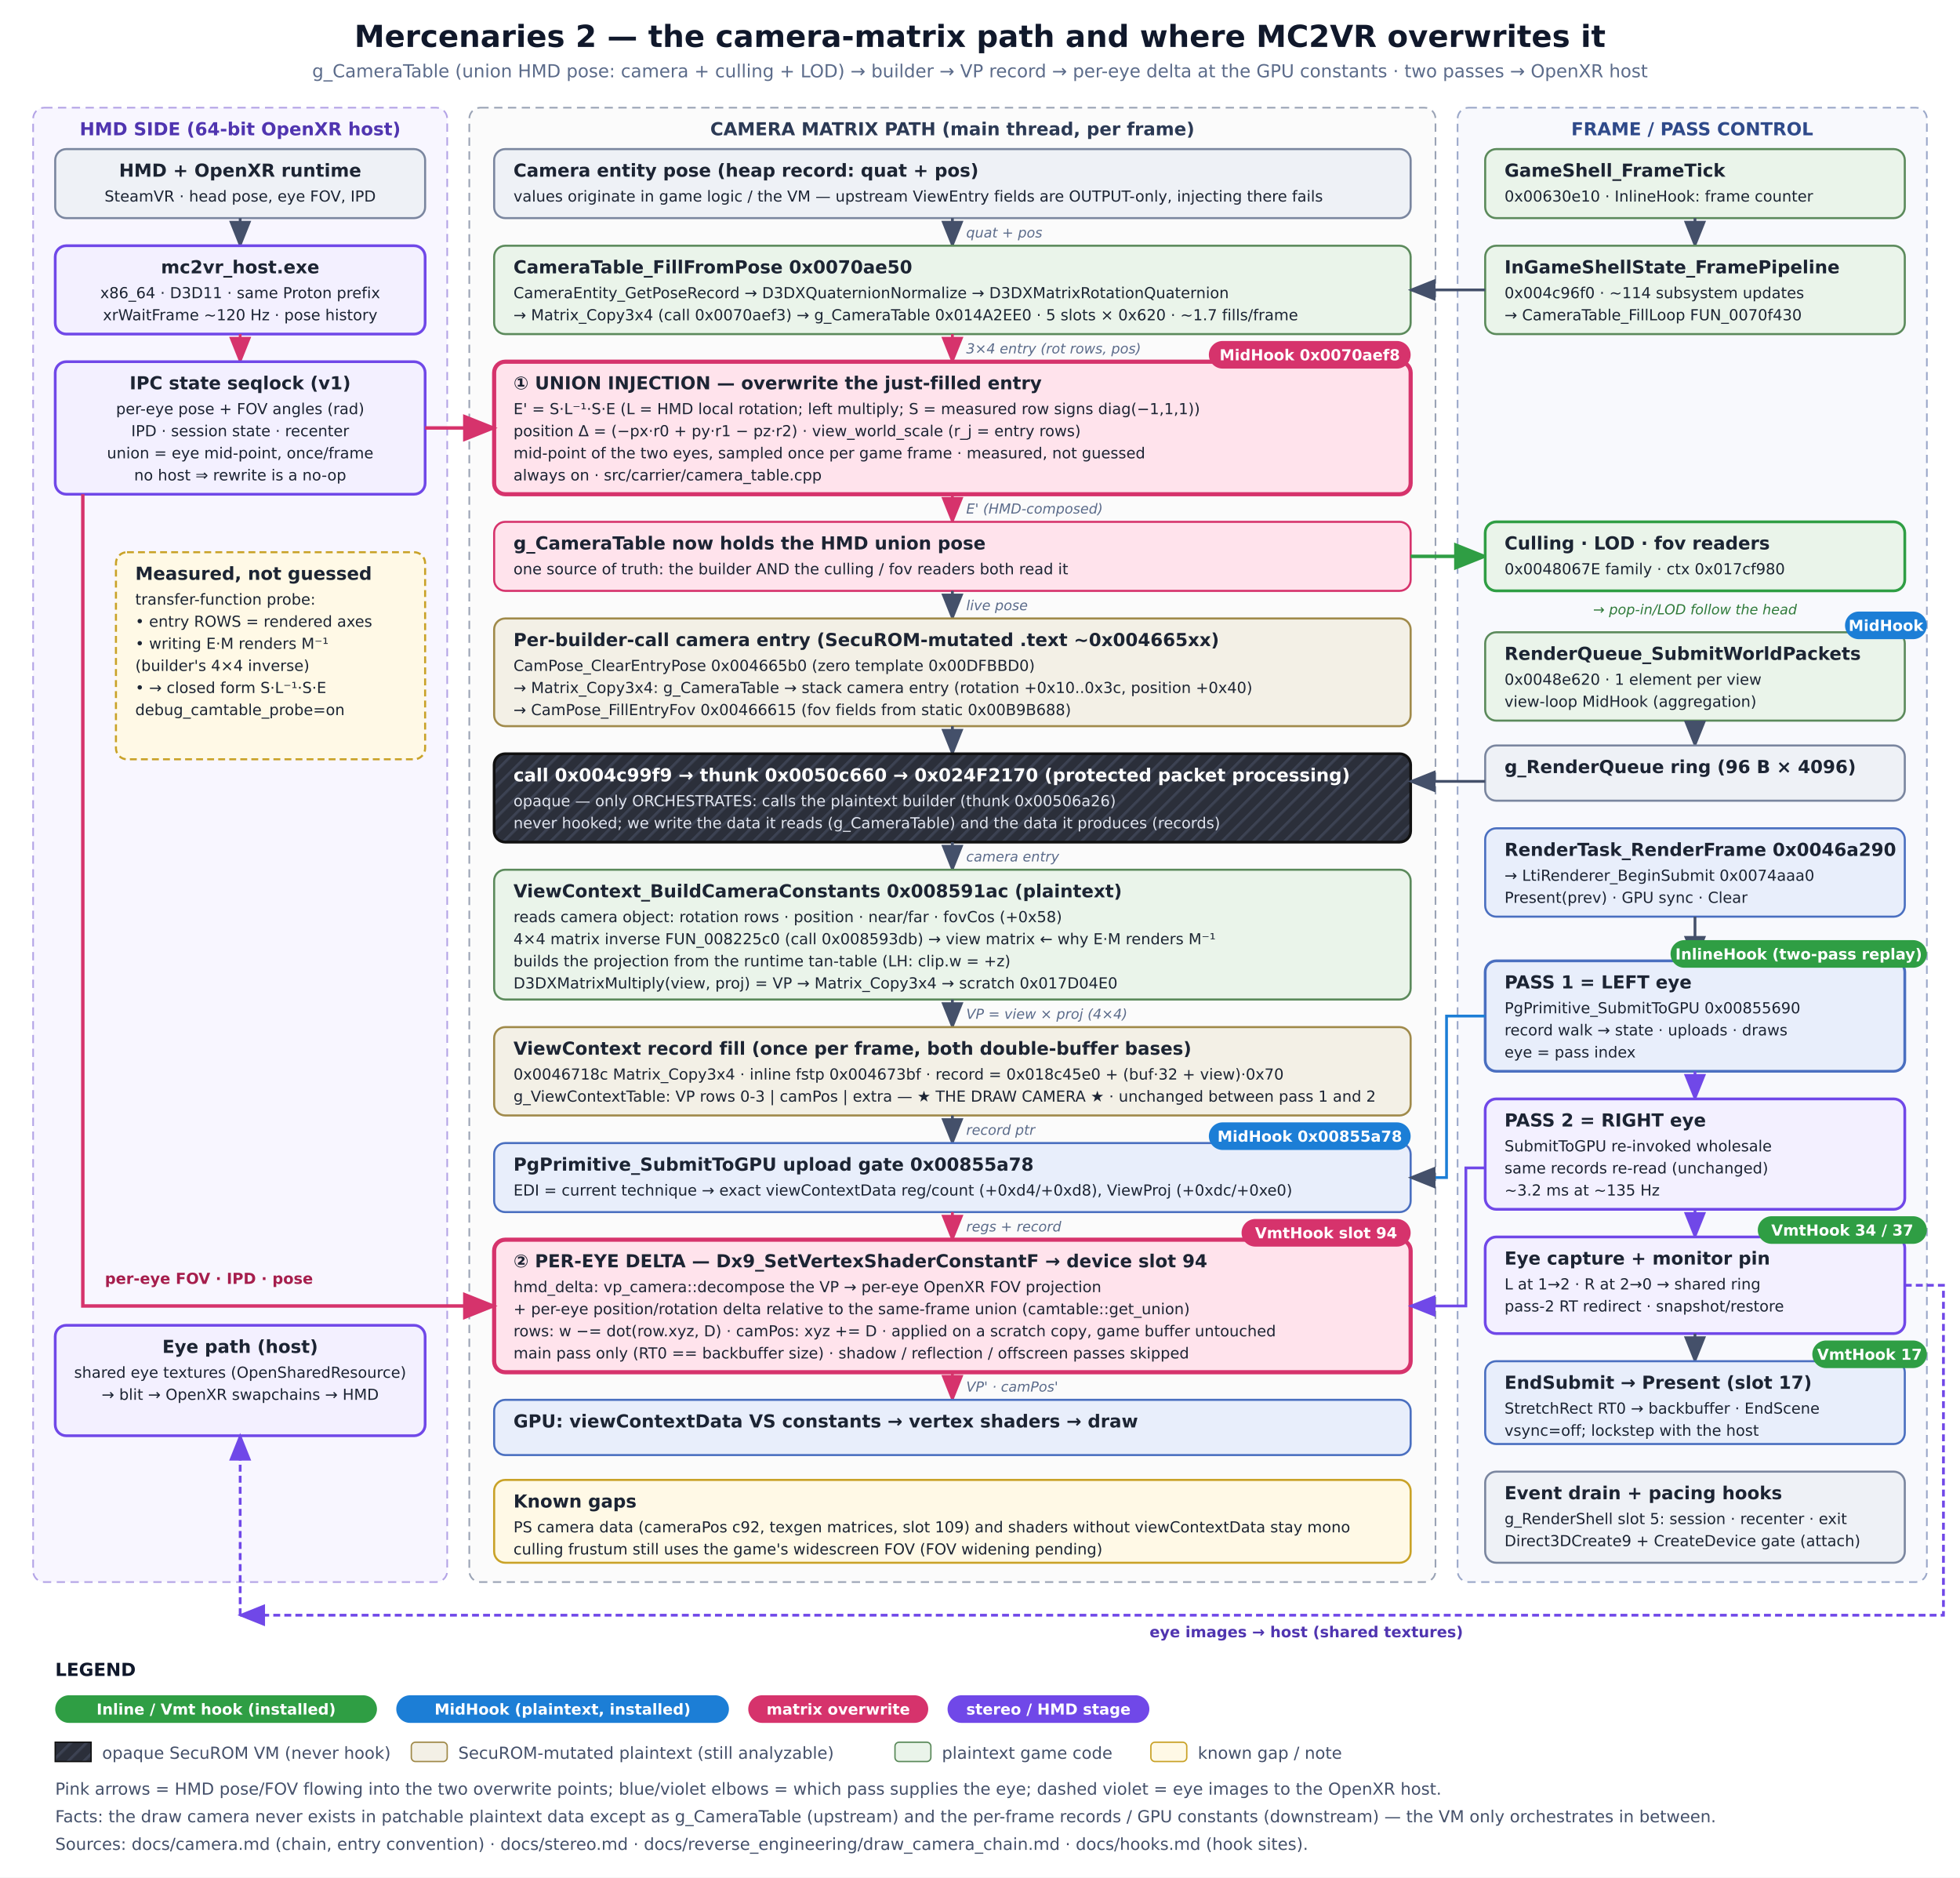
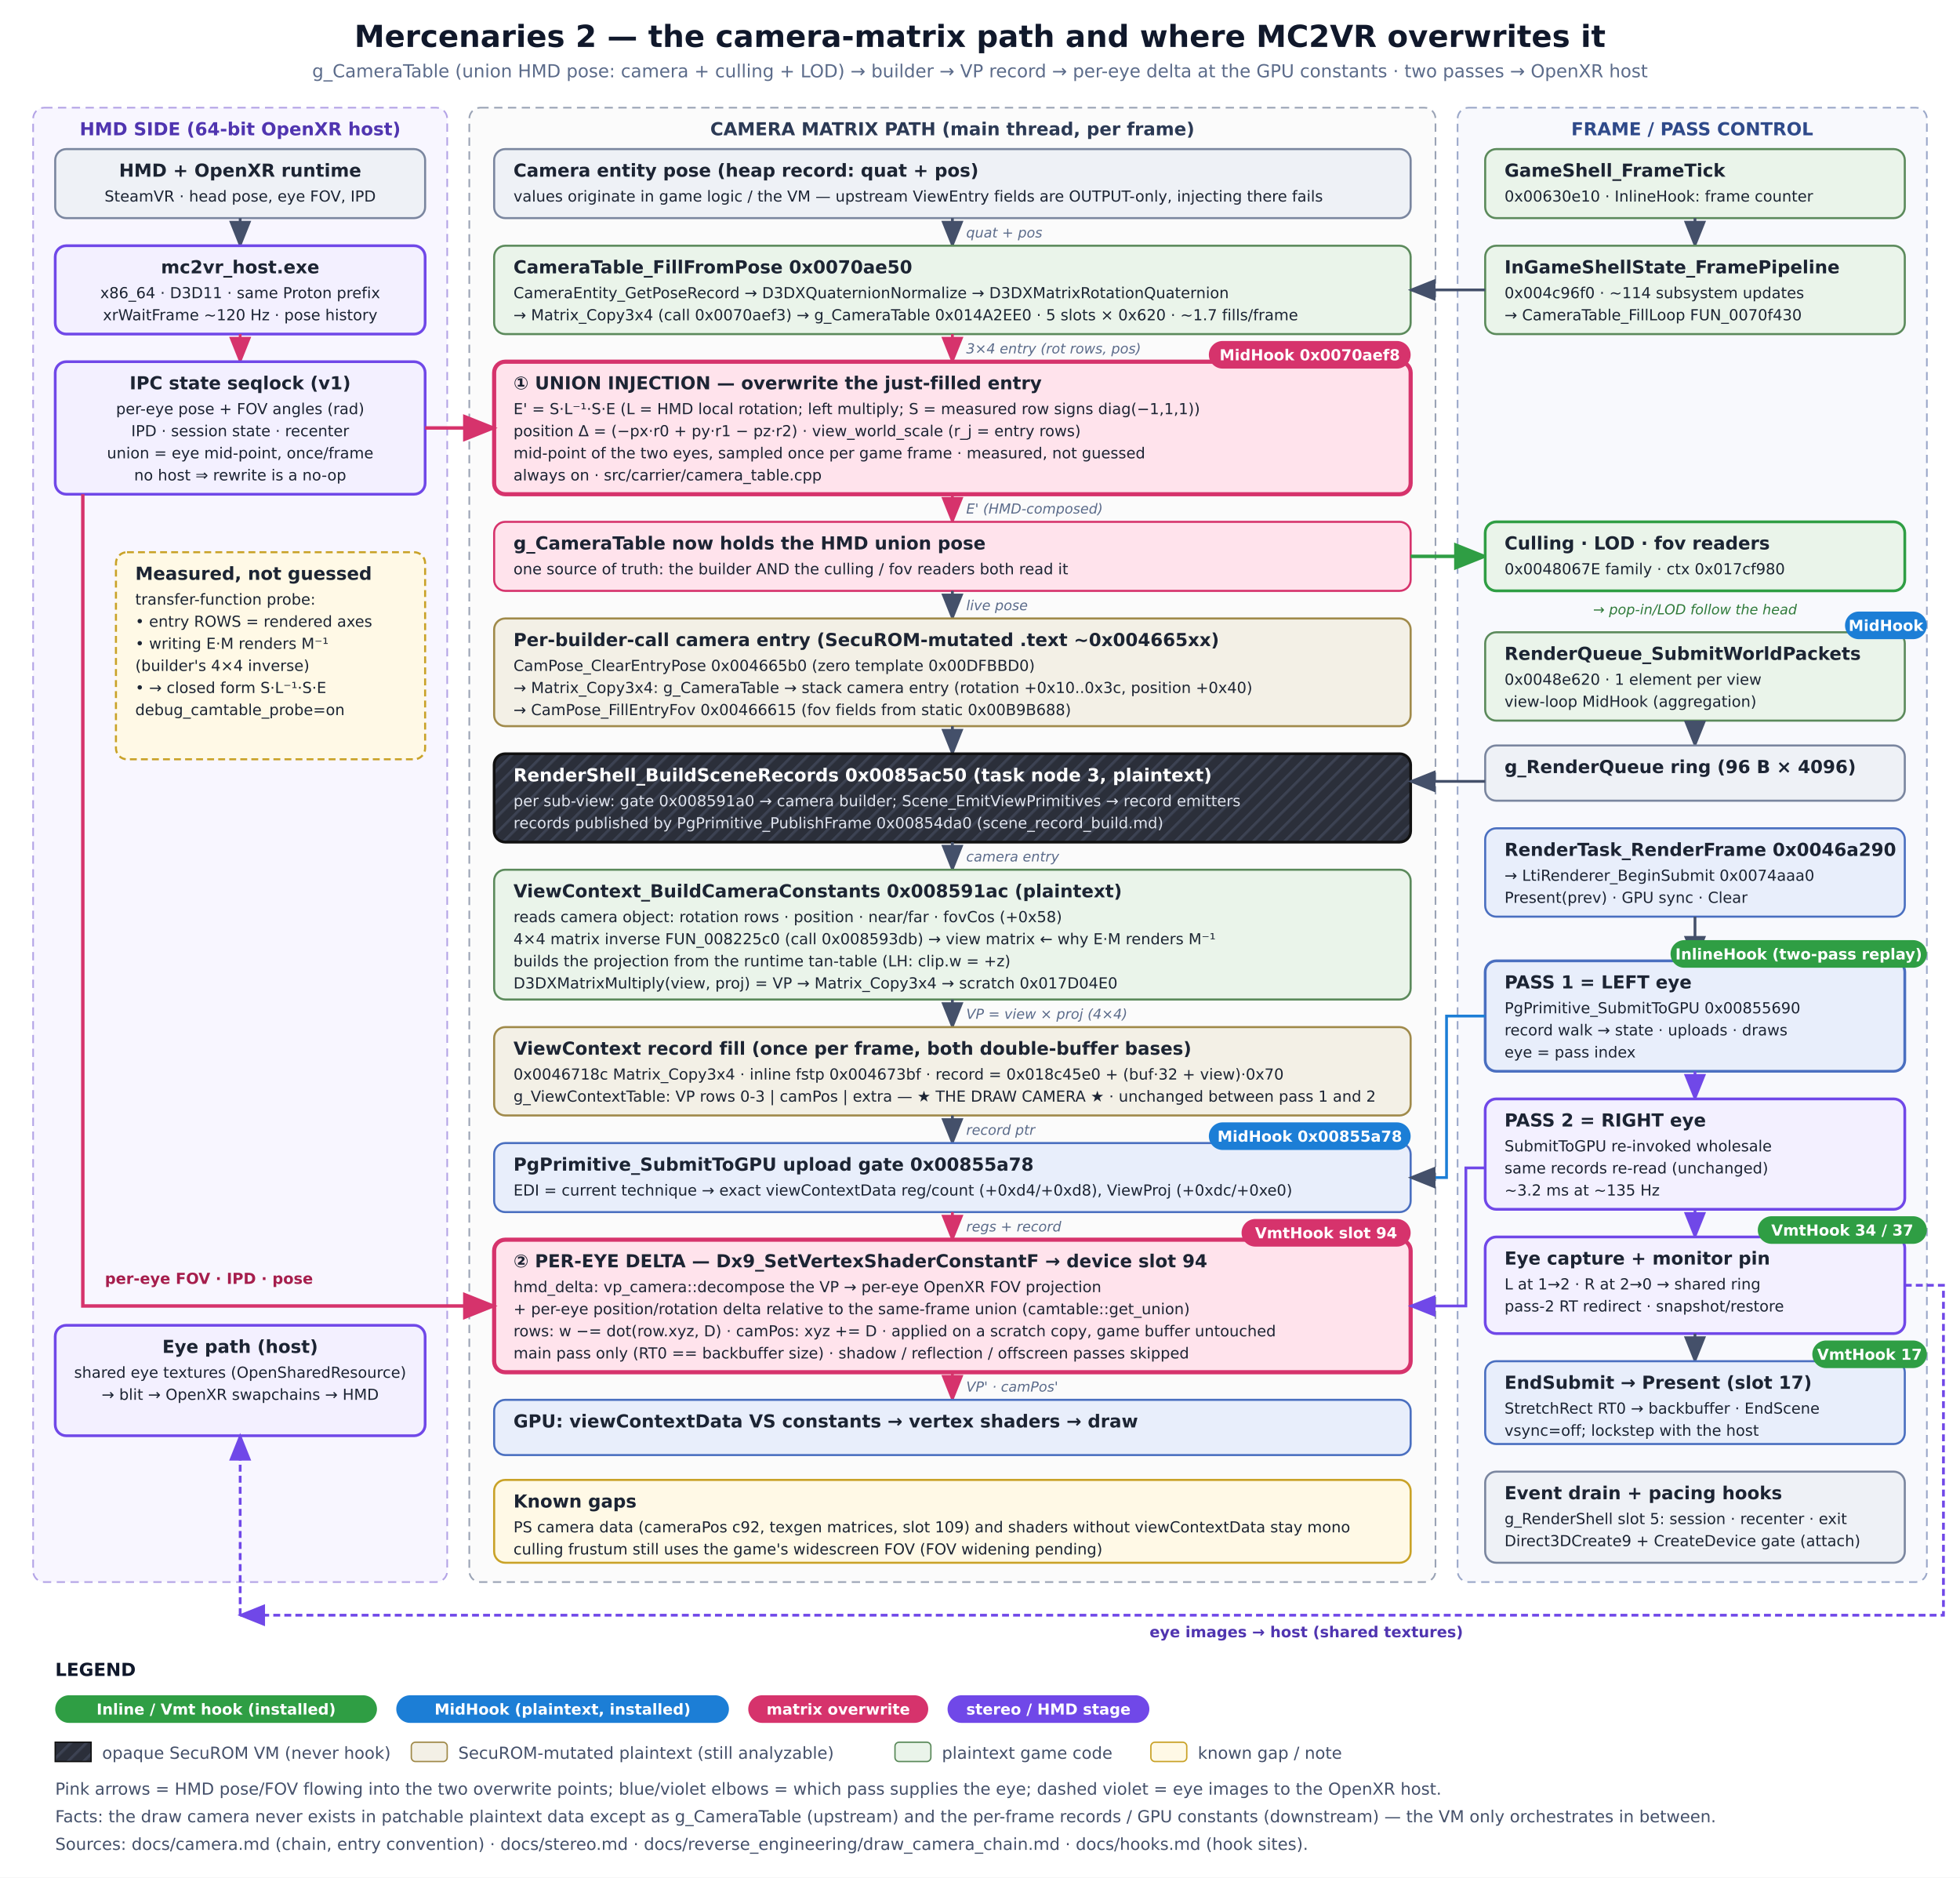
<svg xmlns="http://www.w3.org/2000/svg" width="1420" height="1360" viewBox="0 0 1420 1360" font-family="DejaVu Sans, Verdana, sans-serif">
  <defs>
    <marker id="a" markerWidth="10" markerHeight="8" refX="9" refY="4" orient="auto">
      <path d="M0,0 L10,4 L0,8 z" fill="#44506a" />
    </marker>
    <marker id="r" markerWidth="10" markerHeight="8" refX="9" refY="4" orient="auto">
      <path d="M0,0 L10,4 L0,8 z" fill="#d6336c" />
    </marker>
    <marker id="g" markerWidth="10" markerHeight="8" refX="9" refY="4" orient="auto">
      <path d="M0,0 L10,4 L0,8 z" fill="#2f9e44" />
    </marker>
    <marker id="v" markerWidth="10" markerHeight="8" refX="9" refY="4" orient="auto">
      <path d="M0,0 L10,4 L0,8 z" fill="#7048e8" />
    </marker>
    <pattern id="hatch" width="8" height="8" patternUnits="userSpaceOnUse" patternTransform="rotate(45)">
      <rect width="8" height="8" fill="#2b2f3a" />
      <line x1="0" y1="0" x2="0" y2="8" stroke="#3c4252" stroke-width="4" />
    </pattern>
  </defs>
  <rect width="1420" height="1360" fill="#ffffff" />
  <text x="710" y="34" text-anchor="middle" font-size="22" font-weight="bold" fill="#10182b">Mercenaries 2 — the camera-matrix path and where MC2VR overwrites it</text>
  <text x="710" y="56" text-anchor="middle" font-size="13" font-weight="normal" fill="#5b6b8a">g_CameraTable (union HMD pose: camera + culling + LOD) → builder → VP record → per-eye delta at the GPU constants · two passes → OpenXR host</text>
  <rect x="24" y="78" width="300" height="1068" rx="8" fill="#f8f6ff" stroke="#b3a3e6" stroke-width="1.2" stroke-dasharray="6 4" />
  <text x="174.0" y="98" text-anchor="middle" font-size="13" font-weight="bold" fill="#5035b0">HMD SIDE  (64-bit OpenXR host)</text>
  <rect x="340" y="78" width="700" height="1068" rx="8" fill="#fbfbfb" stroke="#9aa3b5" stroke-width="1.2" stroke-dasharray="6 4" />
  <text x="690.0" y="98" text-anchor="middle" font-size="13" font-weight="bold" fill="#2c3a55">CAMERA MATRIX PATH  (main thread, per frame)</text>
  <rect x="1056" y="78" width="340" height="1068" rx="8" fill="#f8f9fd" stroke="#9ba8c9" stroke-width="1.2" stroke-dasharray="6 4" />
  <text x="1226.0" y="98" text-anchor="middle" font-size="13" font-weight="bold" fill="#2f4a8a">FRAME / PASS CONTROL</text>
  <rect x="358" y="108" width="664" height="50" rx="8" fill="#eef1f6" stroke="#7a869f" stroke-width="1.5" />
  <text x="372" y="128" text-anchor="start" font-size="13" font-weight="bold" fill="#1c2433">Camera entity pose  (heap record: quat + pos)</text>
  <text x="372" y="146" text-anchor="start" font-size="11" font-weight="normal" fill="#1c2433">values originate in game logic / the VM — upstream ViewEntry fields are OUTPUT-only, injecting there fails</text>
  <polyline points="690.0,158 690.0,178" fill="none" stroke="#44506a" stroke-width="2" marker-end="url(#a)" />
  <text x="700.0" y="172" text-anchor="start" font-size="10" font-weight="normal" fill="#5b6b8a" font-style="italic">quat + pos</text>
  <rect x="358" y="178" width="664" height="64" rx="8" fill="#eaf4ea" stroke="#5b8a5b" stroke-width="1.5" />
  <text x="372" y="198" text-anchor="start" font-size="13" font-weight="bold" fill="#1c2433">CameraTable_FillFromPose   0x0070ae50</text>
  <text x="372" y="216" text-anchor="start" font-size="11" font-weight="normal" fill="#1c2433">CameraEntity_GetPoseRecord → D3DXQuaternionNormalize → D3DXMatrixRotationQuaternion</text>
  <text x="372" y="232" text-anchor="start" font-size="11" font-weight="normal" fill="#1c2433">→ Matrix_Copy3x4 (call 0x0070aef3) → g_CameraTable 0x014A2EE0 · 5 slots × 0x620 · ~1.7 fills/frame</text>
  <polyline points="690.0,242 690.0,262" fill="none" stroke="#d6336c" stroke-width="2" marker-end="url(#r)" />
  <text x="700.0" y="256" text-anchor="start" font-size="10" font-weight="normal" fill="#5b6b8a" font-style="italic">3×4 entry (rot rows, pos)</text>
  <rect x="358" y="262" width="664" height="96" rx="8" fill="#ffe3ec" stroke="#d6336c" stroke-width="3" />
  <text x="372" y="282" text-anchor="start" font-size="13" font-weight="bold" fill="#1c2433">① UNION INJECTION — overwrite the just-filled entry</text>
  <text x="372" y="300" text-anchor="start" font-size="11" font-weight="normal" fill="#1c2433">E' = S·L⁻¹·S·E   (L = HMD local rotation; left multiply; S = measured row signs diag(−1,1,1))</text>
  <text x="372" y="316" text-anchor="start" font-size="11" font-weight="normal" fill="#1c2433">position Δ = (−px·r0 + py·r1 − pz·r2) · view_world_scale   (r_j = entry rows)</text>
  <text x="372" y="332" text-anchor="start" font-size="11" font-weight="normal" fill="#1c2433">mid-point of the two eyes, sampled once per game frame · measured, not guessed</text>
  <text x="372" y="348" text-anchor="start" font-size="11" font-weight="normal" fill="#1c2433">always on · src/carrier/camera_table.cpp</text>
  <rect x="875.8" y="247" width="146.2" height="20" rx="10" fill="#d6336c" />
  <text x="948.9" y="261" text-anchor="middle" font-size="11" font-weight="bold" fill="#fff">MidHook 0x0070aef8</text>
  <polyline points="690.0,358 690.0,378" fill="none" stroke="#d6336c" stroke-width="2" marker-end="url(#r)" />
  <text x="700.0" y="372" text-anchor="start" font-size="10" font-weight="normal" fill="#5b6b8a" font-style="italic">E' (HMD-composed)</text>
  <rect x="358" y="378" width="664" height="50" rx="8" fill="#ffe3ec" stroke="#d6336c" stroke-width="1.5" />
  <text x="372" y="398" text-anchor="start" font-size="13" font-weight="bold" fill="#1c2433">g_CameraTable now holds the HMD union pose</text>
  <text x="372" y="416" text-anchor="start" font-size="11" font-weight="normal" fill="#1c2433">one source of truth: the builder AND the culling / fov readers both read it</text>
  <polyline points="1022,403 1076,403" fill="none" stroke="#2f9e44" stroke-width="2.5" marker-end="url(#g)" />
  <polyline points="690.0,428 690.0,448" fill="none" stroke="#44506a" stroke-width="2" marker-end="url(#a)" />
  <text x="700.0" y="442" text-anchor="start" font-size="10" font-weight="normal" fill="#5b6b8a" font-style="italic">live pose</text>
  <rect x="358" y="448" width="664" height="78" rx="8" fill="#f3f0e6" stroke="#a08a4a" stroke-width="1.5" />
  <text x="372" y="468" text-anchor="start" font-size="13" font-weight="bold" fill="#1c2433">Per-builder-call camera entry   (SecuROM-mutated .text ~0x004665xx)</text>
  <text x="372" y="486" text-anchor="start" font-size="11" font-weight="normal" fill="#1c2433">CamPose_ClearEntryPose 0x004665b0 (zero template 0x00DFBBD0)</text>
  <text x="372" y="502" text-anchor="start" font-size="11" font-weight="normal" fill="#1c2433">→ Matrix_Copy3x4: g_CameraTable → stack camera entry (rotation +0x10..0x3c, position +0x40)</text>
  <text x="372" y="518" text-anchor="start" font-size="11" font-weight="normal" fill="#1c2433">→ CamPose_FillEntryFov 0x00466615 (fov fields from static 0x00B9B688)</text>
  <polyline points="690.0,526 690.0,546" fill="none" stroke="#44506a" stroke-width="2" marker-end="url(#a)" />
  <rect x="358" y="546" width="664" height="64" rx="8" fill="url(#hatch)" stroke="#111" stroke-width="2" />
-   <text x="372" y="566" text-anchor="start" font-size="13" font-weight="bold" fill="#fff">call 0x004c99f9 → thunk 0x0050c660 → 0x024F2170  (protected packet processing)</text>
-   <text x="372" y="584" text-anchor="start" font-size="11" font-weight="normal" fill="#e0e4ee">opaque — only ORCHESTRATES: calls the plaintext builder (thunk 0x00506a26)</text>
-   <text x="372" y="600" text-anchor="start" font-size="11" font-weight="normal" fill="#e0e4ee">never hooked; we write the data it reads (g_CameraTable) and the data it produces (records)</text>
+   <text x="372" y="566" text-anchor="start" font-size="13" font-weight="bold" fill="#fff">RenderShell_BuildSceneRecords 0x0085ac50  (task node 3, plaintext)</text>
+   <text x="372" y="584" text-anchor="start" font-size="11" font-weight="normal" fill="#e0e4ee">per sub-view: gate 0x008591a0 → camera builder; Scene_EmitViewPrimitives → record emitters</text>
+   <text x="372" y="600" text-anchor="start" font-size="11" font-weight="normal" fill="#e0e4ee">records published by PgPrimitive_PublishFrame 0x00854da0 (scene_record_build.md)</text>
  <polyline points="690.0,610 690.0,630" fill="none" stroke="#44506a" stroke-width="2" marker-end="url(#a)" />
  <text x="700.0" y="624" text-anchor="start" font-size="10" font-weight="normal" fill="#5b6b8a" font-style="italic">camera entry</text>
  <rect x="358" y="630" width="664" height="94" rx="8" fill="#eaf4ea" stroke="#5b8a5b" stroke-width="1.5" />
  <text x="372" y="650" text-anchor="start" font-size="13" font-weight="bold" fill="#1c2433">ViewContext_BuildCameraConstants   0x008591ac   (plaintext)</text>
  <text x="372" y="668" text-anchor="start" font-size="11" font-weight="normal" fill="#1c2433">reads camera object: rotation rows · position · near/far · fovCos (+0x58)</text>
  <text x="372" y="684" text-anchor="start" font-size="11" font-weight="normal" fill="#1c2433">4×4 matrix inverse FUN_008225c0 (call 0x008593db) → view matrix  ← why E·M renders M⁻¹</text>
  <text x="372" y="700" text-anchor="start" font-size="11" font-weight="normal" fill="#1c2433">builds the projection from the runtime tan-table (LH: clip.w = +z)</text>
  <text x="372" y="716" text-anchor="start" font-size="11" font-weight="normal" fill="#1c2433">D3DXMatrixMultiply(view, proj) = VP → Matrix_Copy3x4 → scratch 0x017D04E0</text>
  <polyline points="690.0,724 690.0,744" fill="none" stroke="#44506a" stroke-width="2" marker-end="url(#a)" />
  <text x="700.0" y="738" text-anchor="start" font-size="10" font-weight="normal" fill="#5b6b8a" font-style="italic">VP = view × proj (4×4)</text>
  <rect x="358" y="744" width="664" height="64" rx="8" fill="#f3f0e6" stroke="#a08a4a" stroke-width="1.5" />
  <text x="372" y="764" text-anchor="start" font-size="13" font-weight="bold" fill="#1c2433">ViewContext record fill   (once per frame, both double-buffer bases)</text>
  <text x="372" y="782" text-anchor="start" font-size="11" font-weight="normal" fill="#1c2433">0x0046718c Matrix_Copy3x4 · inline fstp 0x004673bf · record = 0x018c45e0 + (buf·32 + view)·0x70</text>
  <text x="372" y="798" text-anchor="start" font-size="11" font-weight="normal" fill="#1c2433">g_ViewContextTable: VP rows 0-3 | camPos | extra — ★ THE DRAW CAMERA ★ · unchanged between pass 1 and 2</text>
  <polyline points="690.0,808 690.0,828" fill="none" stroke="#44506a" stroke-width="2" marker-end="url(#a)" />
  <text x="700.0" y="822" text-anchor="start" font-size="10" font-weight="normal" fill="#5b6b8a" font-style="italic">record ptr</text>
  <rect x="358" y="828" width="664" height="50" rx="8" fill="#e8eefb" stroke="#4a6fc0" stroke-width="1.5" />
  <text x="372" y="848" text-anchor="start" font-size="13" font-weight="bold" fill="#1c2433">PgPrimitive_SubmitToGPU upload gate   0x00855a78</text>
  <text x="372" y="866" text-anchor="start" font-size="11" font-weight="normal" fill="#1c2433">EDI = current technique → exact viewContextData reg/count (+0xd4/+0xd8), ViewProj (+0xdc/+0xe0)</text>
  <rect x="875.8" y="813" width="146.2" height="20" rx="10" fill="#1c7ed6" />
  <text x="948.9" y="827" text-anchor="middle" font-size="11" font-weight="bold" fill="#fff">MidHook 0x00855a78</text>
  <polyline points="690.0,878 690.0,898" fill="none" stroke="#d6336c" stroke-width="2" marker-end="url(#r)" />
  <text x="700.0" y="892" text-anchor="start" font-size="10" font-weight="normal" fill="#5b6b8a" font-style="italic">regs + record</text>
  <rect x="358" y="898" width="664" height="96" rx="8" fill="#ffe3ec" stroke="#d6336c" stroke-width="3" />
  <text x="372" y="918" text-anchor="start" font-size="13" font-weight="bold" fill="#1c2433">② PER-EYE DELTA — Dx9_SetVertexShaderConstantF → device slot 94</text>
  <text x="372" y="936" text-anchor="start" font-size="11" font-weight="normal" fill="#1c2433">hmd_delta: vp_camera::decompose the VP → per-eye OpenXR FOV projection</text>
  <text x="372" y="952" text-anchor="start" font-size="11" font-weight="normal" fill="#1c2433">+ per-eye position/rotation delta relative to the same-frame union (camtable::get_union)</text>
  <text x="372" y="968" text-anchor="start" font-size="11" font-weight="normal" fill="#1c2433">rows: w −= dot(row.xyz, D) · camPos: xyz += D · applied on a scratch copy, game buffer untouched</text>
  <text x="372" y="984" text-anchor="start" font-size="11" font-weight="normal" fill="#1c2433">main pass only (RT0 == backbuffer size) · shadow / reflection / offscreen passes skipped</text>
  <rect x="899.5" y="883" width="122.5" height="20" rx="10" fill="#d6336c" />
  <text x="960.75" y="897" text-anchor="middle" font-size="11" font-weight="bold" fill="#fff">VmtHook slot 94</text>
  <polyline points="690.0,994 690.0,1014" fill="none" stroke="#d6336c" stroke-width="2" marker-end="url(#r)" />
  <text x="700.0" y="1008" text-anchor="start" font-size="10" font-weight="normal" fill="#5b6b8a" font-style="italic">VP' · camPos'</text>
  <rect x="358" y="1014" width="664" height="40" rx="8" fill="#e8eefb" stroke="#4a6fc0" stroke-width="1.5" />
  <text x="372" y="1034" text-anchor="start" font-size="13" font-weight="bold" fill="#1c2433">GPU: viewContextData VS constants → vertex shaders → draw</text>
  <rect x="358" y="1072" width="664" height="60" rx="8" fill="#fff9e6" stroke="#c9a227" stroke-width="1.5" />
  <text x="372" y="1092" text-anchor="start" font-size="13" font-weight="bold" fill="#1c2433">Known gaps</text>
  <text x="372" y="1110" text-anchor="start" font-size="11" font-weight="normal" fill="#1c2433">PS camera data (cameraPos c92, texgen matrices, slot 109) and shaders without viewContextData stay mono</text>
  <text x="372" y="1126" text-anchor="start" font-size="11" font-weight="normal" fill="#1c2433">culling frustum still uses the game's widescreen FOV (FOV widening pending)</text>
  <rect x="40" y="108" width="268" height="50" rx="8" fill="#eef1f6" stroke="#7a869f" stroke-width="1.5" />
  <text x="174.0" y="128" text-anchor="middle" font-size="13" font-weight="bold" fill="#1c2433">HMD + OpenXR runtime</text>
  <text x="174.0" y="146" text-anchor="middle" font-size="11" font-weight="normal" fill="#1c2433">SteamVR · head pose, eye FOV, IPD</text>
  <polyline points="174.0,158 174.0,178" fill="none" stroke="#44506a" stroke-width="2" marker-end="url(#a)" />
  <rect x="40" y="178" width="268" height="64" rx="8" fill="#f3f0ff" stroke="#7048e8" stroke-width="2" />
  <text x="174.0" y="198" text-anchor="middle" font-size="13" font-weight="bold" fill="#1c2433">mc2vr_host.exe</text>
  <text x="174.0" y="216" text-anchor="middle" font-size="11" font-weight="normal" fill="#1c2433">x86_64 · D3D11 · same Proton prefix</text>
  <text x="174.0" y="232" text-anchor="middle" font-size="11" font-weight="normal" fill="#1c2433">xrWaitFrame ~120 Hz · pose history</text>
  <polyline points="174.0,242 174.0,262" fill="none" stroke="#d6336c" stroke-width="2" marker-end="url(#r)" />
  <rect x="40" y="262" width="268" height="96" rx="8" fill="#f3f0ff" stroke="#7048e8" stroke-width="2" />
  <text x="174.0" y="282" text-anchor="middle" font-size="13" font-weight="bold" fill="#1c2433">IPC state seqlock (v1)</text>
  <text x="174.0" y="300" text-anchor="middle" font-size="11" font-weight="normal" fill="#1c2433">per-eye pose + FOV angles (rad)</text>
  <text x="174.0" y="316" text-anchor="middle" font-size="11" font-weight="normal" fill="#1c2433">IPD · session state · recenter</text>
  <text x="174.0" y="332" text-anchor="middle" font-size="11" font-weight="normal" fill="#1c2433">union = eye mid-point, once/frame</text>
  <text x="174.0" y="348" text-anchor="middle" font-size="11" font-weight="normal" fill="#1c2433">no host ⇒ rewrite is a no-op</text>
  <polyline points="308,310 358,310" fill="none" stroke="#d6336c" stroke-width="2.5" marker-end="url(#r)" />
  <polyline points="60,358 60,946 358,946" fill="none" stroke="#d6336c" stroke-width="2.5" marker-end="url(#r)" />
  <text x="76" y="930" text-anchor="start" font-size="11" font-weight="bold" fill="#a61e4d">per-eye FOV · IPD · pose</text>
  <rect x="84" y="400" width="224" height="150" rx="8" fill="#fff9e6" stroke="#c9a227" stroke-width="1.5" stroke-dasharray="5 3" />
  <text x="98" y="420" text-anchor="start" font-size="13" font-weight="bold" fill="#1c2433">Measured, not guessed</text>
  <text x="98" y="438" text-anchor="start" font-size="11" font-weight="normal" fill="#1c2433">transfer-function probe:</text>
  <text x="98" y="454" text-anchor="start" font-size="11" font-weight="normal" fill="#1c2433">• entry ROWS = rendered axes</text>
  <text x="98" y="470" text-anchor="start" font-size="11" font-weight="normal" fill="#1c2433">• writing E·M renders M⁻¹</text>
  <text x="98" y="486" text-anchor="start" font-size="11" font-weight="normal" fill="#1c2433">  (builder's 4×4 inverse)</text>
  <text x="98" y="502" text-anchor="start" font-size="11" font-weight="normal" fill="#1c2433">• → closed form S·L⁻¹·S·E</text>
  <text x="98" y="518" text-anchor="start" font-size="11" font-weight="normal" fill="#1c2433">debug_camtable_probe=on</text>
  <rect x="40" y="960" width="268" height="80" rx="8" fill="#f3f0ff" stroke="#7048e8" stroke-width="2" />
  <text x="174.0" y="980" text-anchor="middle" font-size="13" font-weight="bold" fill="#1c2433">Eye path (host)</text>
  <text x="174.0" y="998" text-anchor="middle" font-size="11" font-weight="normal" fill="#1c2433">shared eye textures (OpenSharedResource)</text>
  <text x="174.0" y="1014" text-anchor="middle" font-size="11" font-weight="normal" fill="#1c2433">→ blit → OpenXR swapchains → HMD</text>
  <polyline points="174.0,1170 174.0,1040" fill="none" stroke="#7048e8" stroke-width="2" stroke-dasharray="5 3" marker-end="url(#v)" />
  <rect x="1076" y="108" width="304" height="50" rx="8" fill="#eaf4ea" stroke="#5b8a5b" stroke-width="1.5" />
  <text x="1090" y="128" text-anchor="start" font-size="13" font-weight="bold" fill="#1c2433">GameShell_FrameTick</text>
  <text x="1090" y="146" text-anchor="start" font-size="11" font-weight="normal" fill="#1c2433">0x00630e10 · InlineHook: frame counter</text>
  <polyline points="1228.0,158 1228.0,178" fill="none" stroke="#44506a" stroke-width="2" marker-end="url(#a)" />
  <rect x="1076" y="178" width="304" height="64" rx="8" fill="#eaf4ea" stroke="#5b8a5b" stroke-width="1.5" />
  <text x="1090" y="198" text-anchor="start" font-size="13" font-weight="bold" fill="#1c2433">InGameShellState_FramePipeline</text>
  <text x="1090" y="216" text-anchor="start" font-size="11" font-weight="normal" fill="#1c2433">0x004c96f0 · ~114 subsystem updates</text>
  <text x="1090" y="232" text-anchor="start" font-size="11" font-weight="normal" fill="#1c2433">→ CameraTable_FillLoop FUN_0070f430</text>
  <polyline points="1076,210 1022,210" fill="none" stroke="#44506a" stroke-width="2" marker-end="url(#a)" />
  <rect x="1076" y="378" width="304" height="50" rx="8" fill="#eaf4ea" stroke="#2f9e44" stroke-width="2" />
  <text x="1090" y="398" text-anchor="start" font-size="13" font-weight="bold" fill="#1c2433">Culling · LOD · fov readers</text>
  <text x="1090" y="416" text-anchor="start" font-size="11" font-weight="normal" fill="#1c2433">0x0048067E family · ctx 0x017cf980</text>
  <text x="1228.0" y="445" text-anchor="middle" font-size="10" font-weight="normal" fill="#2f7a3a" font-style="italic">→ pop-in/LOD follow the head</text>
  <rect x="1076" y="458" width="304" height="64" rx="8" fill="#eaf4ea" stroke="#5b8a5b" stroke-width="1.5" />
  <text x="1090" y="478" text-anchor="start" font-size="13" font-weight="bold" fill="#1c2433">RenderQueue_SubmitWorldPackets</text>
  <text x="1090" y="496" text-anchor="start" font-size="11" font-weight="normal" fill="#1c2433">0x0048e620 · 1 element per view</text>
  <text x="1090" y="512" text-anchor="start" font-size="11" font-weight="normal" fill="#1c2433">view-loop MidHook (aggregation)</text>
  <rect x="1336.7" y="443" width="59.3" height="20" rx="10" fill="#1c7ed6" />
  <text x="1366.35" y="457" text-anchor="middle" font-size="11" font-weight="bold" fill="#fff">MidHook</text>
  <polyline points="1228.0,522 1228.0,540" fill="none" stroke="#44506a" stroke-width="2" marker-end="url(#a)" />
  <rect x="1076" y="540" width="304" height="40" rx="8" fill="#eef1f6" stroke="#7a869f" stroke-width="1.5" />
  <text x="1090" y="560" text-anchor="start" font-size="13" font-weight="bold" fill="#1c2433">g_RenderQueue ring (96 B × 4096)</text>
  <polyline points="1076,566 1022,566" fill="none" stroke="#44506a" stroke-width="2" marker-end="url(#a)" />
  <rect x="1076" y="600" width="304" height="64" rx="8" fill="#e8eefb" stroke="#4a6fc0" stroke-width="1.5" />
  <text x="1090" y="620" text-anchor="start" font-size="13" font-weight="bold" fill="#1c2433">RenderTask_RenderFrame 0x0046a290</text>
  <text x="1090" y="638" text-anchor="start" font-size="11" font-weight="normal" fill="#1c2433">→ LtiRenderer_BeginSubmit 0x0074aaa0</text>
  <text x="1090" y="654" text-anchor="start" font-size="11" font-weight="normal" fill="#1c2433">Present(prev) · GPU sync · Clear</text>
  <polyline points="1228.0,664 1228.0,696" fill="none" stroke="#44506a" stroke-width="2" marker-end="url(#a)" />
  <rect x="1076" y="696" width="304" height="80" rx="8" fill="#e8eefb" stroke="#4a6fc0" stroke-width="2" />
  <text x="1090" y="716" text-anchor="start" font-size="13" font-weight="bold" fill="#1c2433">PASS 1 = LEFT eye</text>
  <text x="1090" y="734" text-anchor="start" font-size="11" font-weight="normal" fill="#1c2433">PgPrimitive_SubmitToGPU 0x00855690</text>
  <text x="1090" y="750" text-anchor="start" font-size="11" font-weight="normal" fill="#1c2433">record walk → state · uploads · draws</text>
  <text x="1090" y="766" text-anchor="start" font-size="11" font-weight="normal" fill="#1c2433">eye = pass index</text>
  <rect x="1210.3" y="681" width="185.7" height="20" rx="10" fill="#2f9e44" />
  <text x="1303.15" y="695" text-anchor="middle" font-size="11" font-weight="bold" fill="#fff">InlineHook (two-pass replay)</text>
  <polyline points="1076,736 1048,736 1048,853 1022,853" fill="none" stroke="#1c7ed6" stroke-width="2" marker-end="url(#a)" />
  <polyline points="1228.0,776 1228.0,796" fill="none" stroke="#7048e8" stroke-width="2" marker-end="url(#v)" />
  <rect x="1076" y="796" width="304" height="80" rx="8" fill="#f3f0ff" stroke="#7048e8" stroke-width="2" />
  <text x="1090" y="816" text-anchor="start" font-size="13" font-weight="bold" fill="#1c2433">PASS 2 = RIGHT eye</text>
  <text x="1090" y="834" text-anchor="start" font-size="11" font-weight="normal" fill="#1c2433">SubmitToGPU re-invoked wholesale</text>
  <text x="1090" y="850" text-anchor="start" font-size="11" font-weight="normal" fill="#1c2433">same records re-read (unchanged)</text>
  <text x="1090" y="866" text-anchor="start" font-size="11" font-weight="normal" fill="#1c2433">~3.2 ms at ~135 Hz</text>
  <polyline points="1076,846 1062,846 1062,946 1022,946" fill="none" stroke="#7048e8" stroke-width="2" marker-end="url(#v)" />
  <text x="1046" y="1000" text-anchor="start" font-size="10" font-weight="normal" fill="#1c2433" />
  <polyline points="1228.0,876 1228.0,896" fill="none" stroke="#7048e8" stroke-width="2" marker-end="url(#v)" />
  <rect x="1076" y="896" width="304" height="70" rx="8" fill="#f3f0ff" stroke="#7048e8" stroke-width="2" />
  <text x="1090" y="916" text-anchor="start" font-size="13" font-weight="bold" fill="#1c2433">Eye capture + monitor pin</text>
  <text x="1090" y="934" text-anchor="start" font-size="11" font-weight="normal" fill="#1c2433">L at 1→2 · R at 2→0 → shared ring</text>
  <text x="1090" y="950" text-anchor="start" font-size="11" font-weight="normal" fill="#1c2433">pass-2 RT redirect · snapshot/restore</text>
  <rect x="1273.5" y="881" width="122.5" height="20" rx="10" fill="#2f9e44" />
  <text x="1334.75" y="895" text-anchor="middle" font-size="11" font-weight="bold" fill="#fff">VmtHook 34 / 37</text>
  <polyline points="1228.0,966 1228.0,986" fill="none" stroke="#44506a" stroke-width="2" marker-end="url(#a)" />
  <rect x="1076" y="986" width="304" height="60" rx="8" fill="#e8eefb" stroke="#4a6fc0" stroke-width="1.5" />
  <text x="1090" y="1006" text-anchor="start" font-size="13" font-weight="bold" fill="#1c2433">EndSubmit → Present (slot 17)</text>
  <text x="1090" y="1024" text-anchor="start" font-size="11" font-weight="normal" fill="#1c2433">StretchRect RT0 → backbuffer · EndScene</text>
  <text x="1090" y="1040" text-anchor="start" font-size="11" font-weight="normal" fill="#1c2433">vsync=off; lockstep with the host</text>
  <rect x="1313.0" y="971" width="83.0" height="20" rx="10" fill="#2f9e44" />
  <text x="1354.5" y="985" text-anchor="middle" font-size="11" font-weight="bold" fill="#fff">VmtHook 17</text>
  <rect x="1076" y="1066" width="304" height="66" rx="8" fill="#eef1f6" stroke="#7a869f" stroke-width="1.5" />
  <text x="1090" y="1086" text-anchor="start" font-size="13" font-weight="bold" fill="#1c2433">Event drain + pacing hooks</text>
  <text x="1090" y="1104" text-anchor="start" font-size="11" font-weight="normal" fill="#1c2433">g_RenderShell slot 5: session · recenter · exit</text>
  <text x="1090" y="1120" text-anchor="start" font-size="11" font-weight="normal" fill="#1c2433">Direct3DCreate9 + CreateDevice gate (attach)</text>
  <polyline points="1380,931 1408,931 1408,1170 174.0,1170" fill="none" stroke="#7048e8" stroke-width="2" stroke-dasharray="5 3" marker-end="url(#v)" />
  <text x="1060" y="1186" text-anchor="end" font-size="11" font-weight="bold" fill="#5035b0">eye images → host (shared textures)</text>
  <text x="40" y="1214" text-anchor="start" font-size="13" font-weight="bold" fill="#10182b">LEGEND</text>
  <rect x="40" y="1228" width="233.1" height="20" rx="10" fill="#2f9e44" />
  <text x="156.6" y="1242" text-anchor="middle" font-size="11" font-weight="bold" fill="#fff">Inline / Vmt hook (installed)</text>
  <rect x="287.1" y="1228" width="241.0" height="20" rx="10" fill="#1c7ed6" />
  <text x="407.6" y="1242" text-anchor="middle" font-size="11" font-weight="bold" fill="#fff">MidHook (plaintext, installed)</text>
  <rect x="542.1" y="1228" width="130.4" height="20" rx="10" fill="#d6336c" />
  <text x="607.3" y="1242" text-anchor="middle" font-size="11" font-weight="bold" fill="#fff">matrix overwrite</text>
  <rect x="686.5" y="1228" width="146.2" height="20" rx="10" fill="#7048e8" />
  <text x="759.6" y="1242" text-anchor="middle" font-size="11" font-weight="bold" fill="#fff">stereo / HMD stage</text>
  <rect x="40" y="1262" width="26" height="14" fill="url(#hatch)" stroke="#111" />
  <text x="74" y="1274" text-anchor="start" font-size="12" font-weight="normal" fill="#44506a">opaque SecuROM VM (never hook)</text>
  <rect x="298.0" y="1262" width="26" height="14" rx="3" fill="#f3f0e6" stroke="#a08a4a" />
  <text x="332.0" y="1274" text-anchor="start" font-size="12" font-weight="normal" fill="#44506a">SecuROM-mutated plaintext (still analyzable)</text>
  <rect x="648.4" y="1262" width="26" height="14" rx="3" fill="#eaf4ea" stroke="#5b8a5b" />
  <text x="682.4" y="1274" text-anchor="start" font-size="12" font-weight="normal" fill="#44506a">plaintext game code</text>
  <rect x="833.8" y="1262" width="26" height="14" rx="3" fill="#fff9e6" stroke="#c9a227" />
  <text x="867.8" y="1274" text-anchor="start" font-size="12" font-weight="normal" fill="#44506a">known gap / note</text>
  <text x="40" y="1300" text-anchor="start" font-size="12" font-weight="normal" fill="#44506a">Pink arrows = HMD pose/FOV flowing into the two overwrite points; blue/violet elbows = which pass supplies the eye; dashed violet = eye images to the OpenXR host.</text>
  <text x="40" y="1320" text-anchor="start" font-size="12" font-weight="normal" fill="#44506a">Facts: the draw camera never exists in patchable plaintext data except as g_CameraTable (upstream) and the per-frame records / GPU constants (downstream) — the VM only orchestrates in between.</text>
  <text x="40" y="1340" text-anchor="start" font-size="12" font-weight="normal" fill="#44506a">Sources: docs/camera.md (chain, entry convention) · docs/stereo.md · docs/reverse_engineering/draw_camera_chain.md · docs/hooks.md (hook sites).</text>
</svg>
